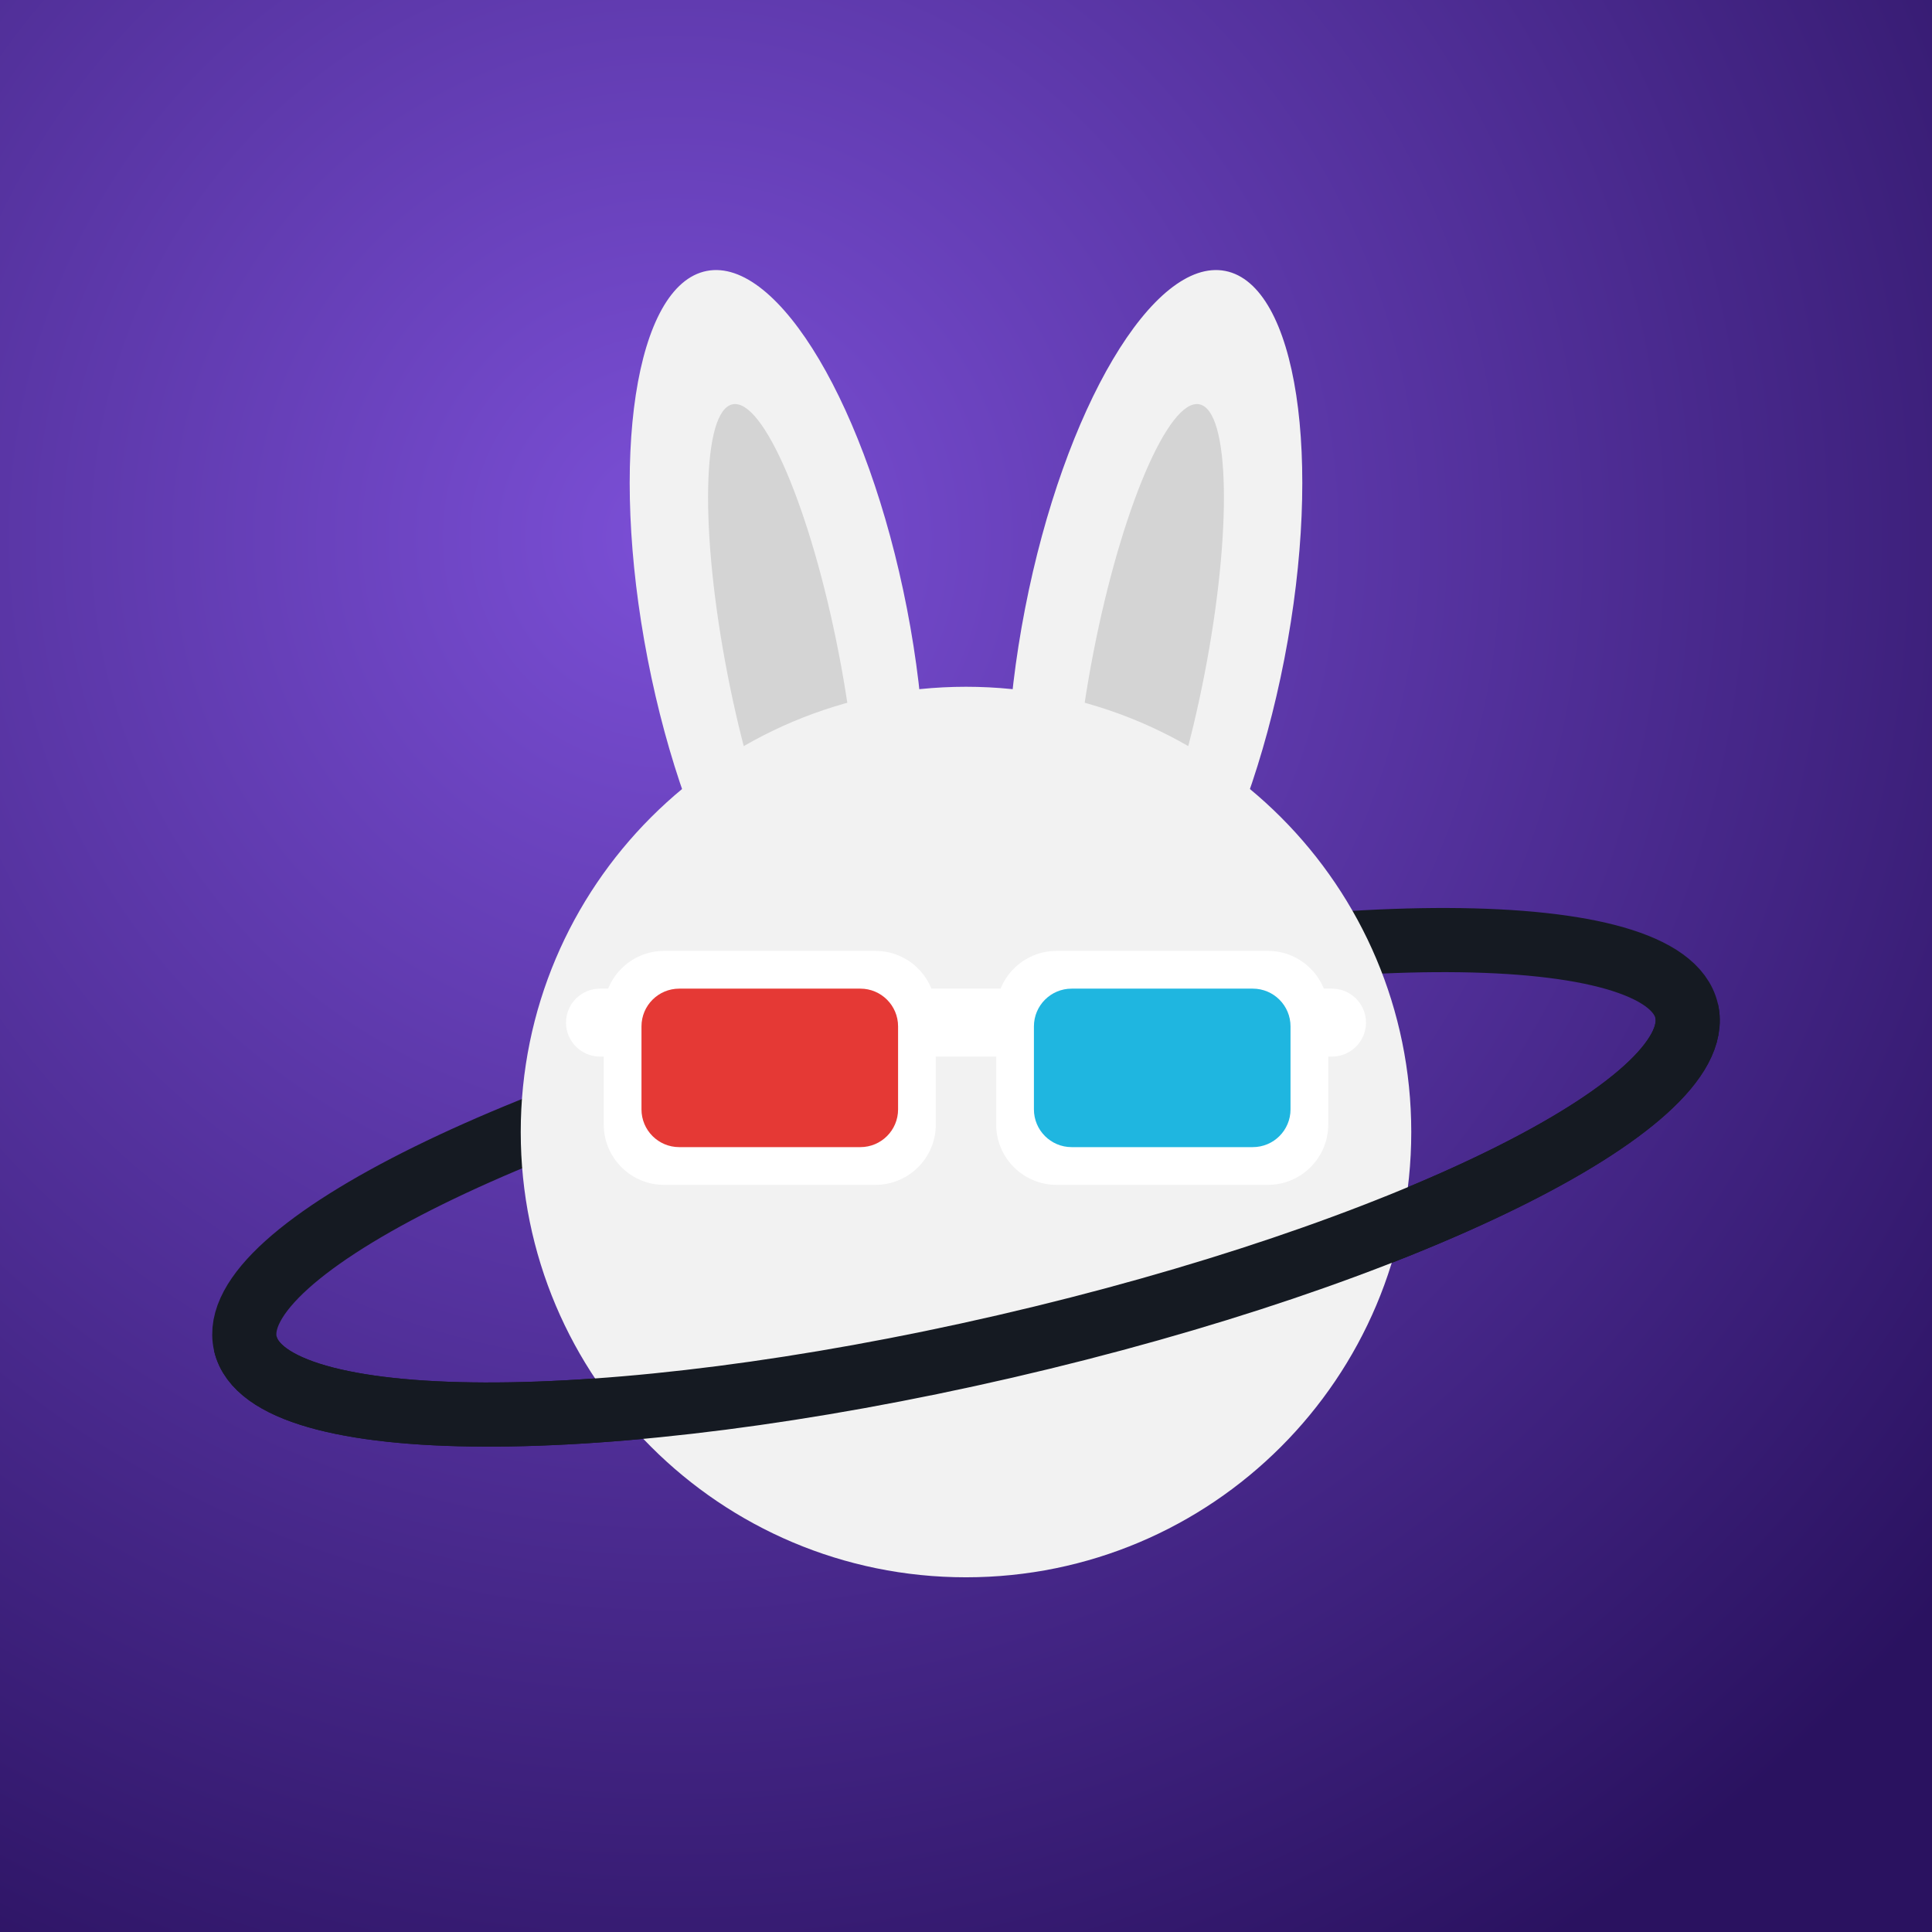
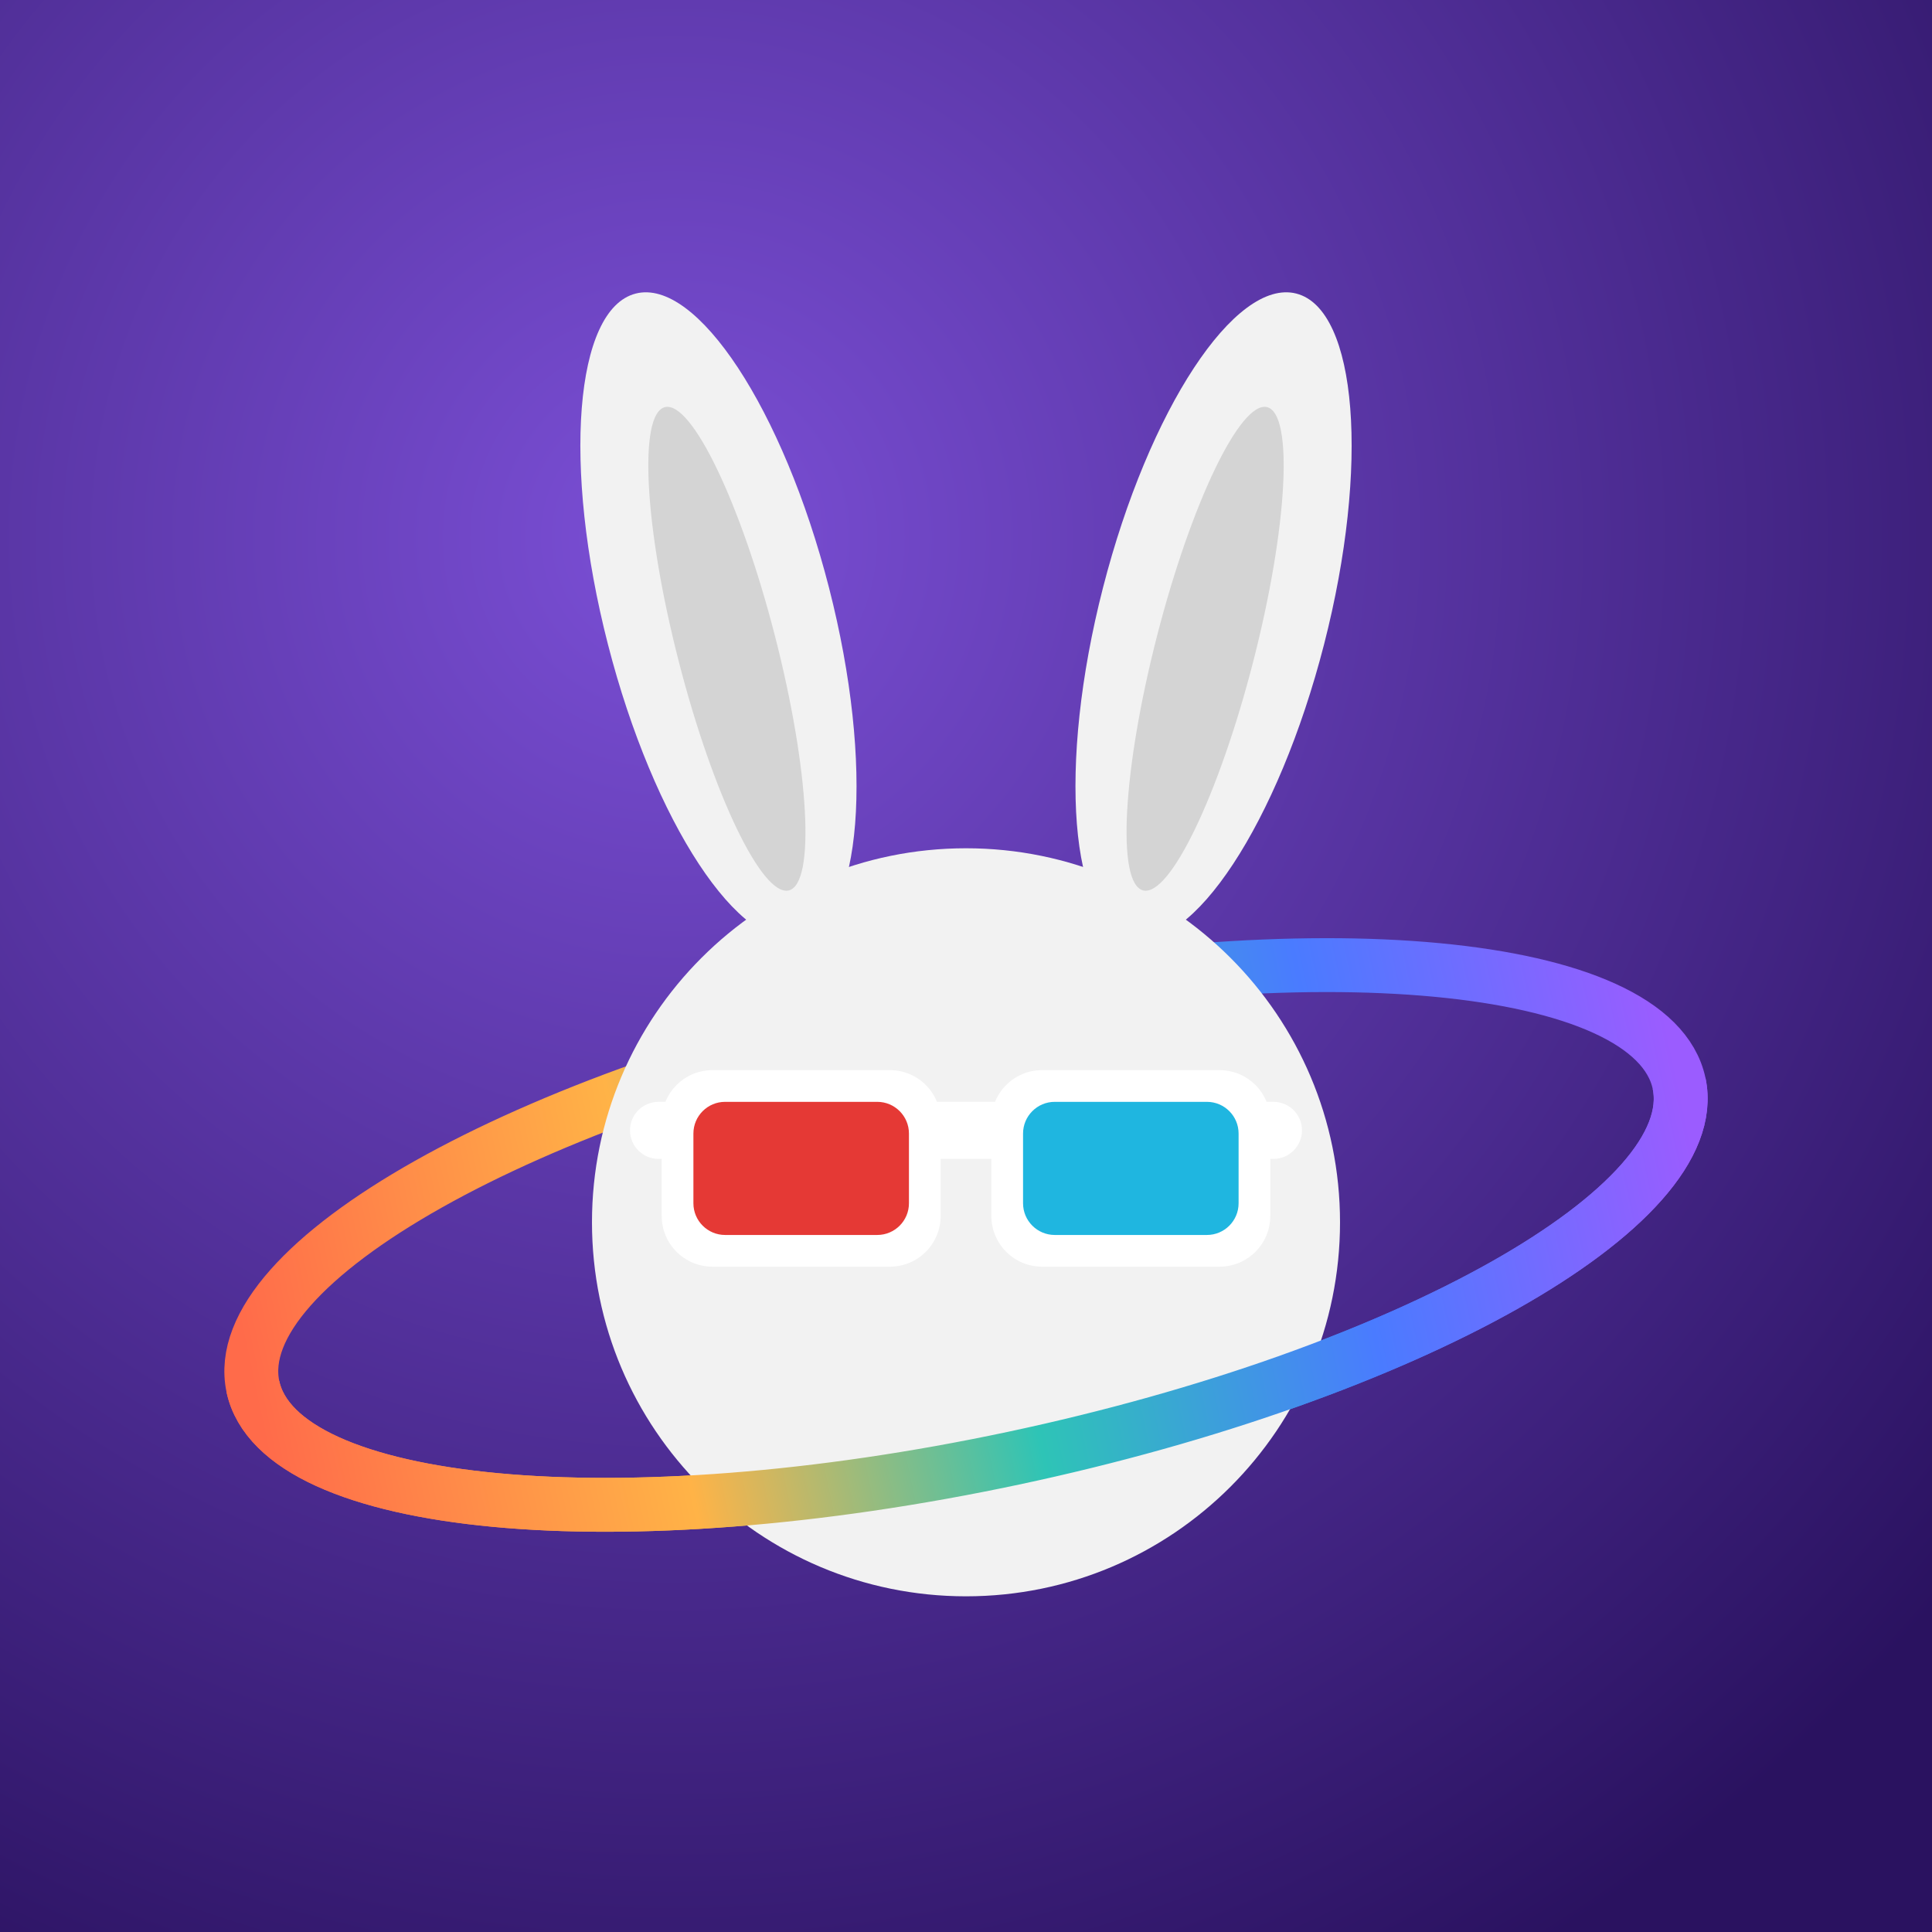
<svg xmlns="http://www.w3.org/2000/svg" viewBox="0 0 512 512" width="512" height="512">
  <defs>
    <radialGradient id="bg" cx="35%" cy="28%" r="85%">
      <stop offset="0" stop-color="#7b4fd6" />
      <stop offset="1" stop-color="#2a1260" />
    </radialGradient>
+     <linearGradient id="ring" gradientUnits="userSpaceOnUse" x1="26" y1="0" x2="486" y2="0">
+       <stop offset="0" stop-color="#ff6b4a" />
+       <stop offset="0.28" stop-color="#ffb347" />
+       <stop offset="0.52" stop-color="#2ec4b6" />
+       <stop offset="0.76" stop-color="#4a7bff" />
+       <stop offset="1" stop-color="#9b5cff" />
+     </linearGradient>
  </defs>
  <rect width="512" height="512" fill="url(#bg)" />
-   <g transform="translate(0,0) translate(256 300) scale(1.0) translate(-256 -300)">
-     <g transform="rotate(-13 256 312)">
-       <ellipse cx="256" cy="312" rx="196" ry="46" fill="none" stroke="#151a22" stroke-width="17" />
-     </g>
-     <g transform="rotate(-11 206 168)">
-       <ellipse cx="206" cy="168" rx="35" ry="98" fill="#f2f2f2" />
-       <ellipse cx="206" cy="176" rx="15" ry="70" fill="#d4d4d4" />
-     </g>
-     <g transform="rotate(11 306 168)">
-       <ellipse cx="306" cy="168" rx="35" ry="98" fill="#f2f2f2" />
-       <ellipse cx="306" cy="176" rx="15" ry="70" fill="#d4d4d4" />
-     </g>
-     <circle cx="256" cy="300" r="118" fill="#f2f2f2" />
-     <g transform="rotate(-13 256 312)">
-       <clipPath id="front">
-         <rect x="0" y="312" width="512" height="300" />
-       </clipPath>
-       <g clip-path="url(#front)">
-         <ellipse cx="256" cy="312" rx="196" ry="46" fill="none" stroke="#151a22" stroke-width="17" />
+   <g transform="translate(256 250) scale(0.84) translate(-256 -212)">
+     <g transform="translate(0,0) translate(256 300) scale(1.0) translate(-256 -300)">
+       <g transform="rotate(-12 256 304)">
+         <ellipse cx="256" cy="304" rx="230" ry="72" fill="none" stroke="url(#ring)" stroke-width="17" />
+       </g>
+       <g transform="rotate(-14.4 177.9 108.7)">
+         <ellipse cx="177.9" cy="108.7" rx="36" ry="105" fill="#f2f2f2" />
+         <ellipse cx="177.9" cy="119.4" rx="15.7" ry="78.7" fill="#d4d4d4" />
+       </g>
+       <g transform="rotate(14.4 334.1 108.7)">
+         <ellipse cx="334.1" cy="108.7" rx="36" ry="105" fill="#f2f2f2" />
+         <ellipse cx="334.1" cy="119.4" rx="15.7" ry="78.7" fill="#d4d4d4" />
+       </g>
+       <circle cx="256" cy="300" r="118" fill="#f2f2f2" />
+       <g transform="rotate(-12 256 304)">
+         <clipPath id="front">
+           <rect x="0" y="304" width="512" height="300" />
+         </clipPath>
+         <g clip-path="url(#front)">
+           <ellipse cx="256" cy="304" rx="230" ry="72" fill="none" stroke="url(#ring)" stroke-width="17" />
+         </g>
      </g>
    </g>
-   </g>
-   <g>
-     <rect x="150" y="262" width="212" height="18" rx="9" fill="#ffffff" />
-     <rect x="160" y="252" width="88" height="62" rx="16" fill="#ffffff" />
-     <rect x="264" y="252" width="88" height="62" rx="16" fill="#ffffff" />
-     <rect x="170" y="262" width="68" height="42" rx="10" fill="#e53935" />
-     <rect x="274" y="262" width="68" height="42" rx="10" fill="#1fb6e0" />
+     <g>
+       <rect x="150" y="262" width="212" height="18" rx="9" fill="#ffffff" />
+       <rect x="160" y="252" width="88" height="62" rx="16" fill="#ffffff" />
+       <rect x="264" y="252" width="88" height="62" rx="16" fill="#ffffff" />
+       <rect x="170" y="262" width="68" height="42" rx="10" fill="#e53935" />
+       <rect x="274" y="262" width="68" height="42" rx="10" fill="#1fb6e0" />
+     </g>
  </g>
</svg>
